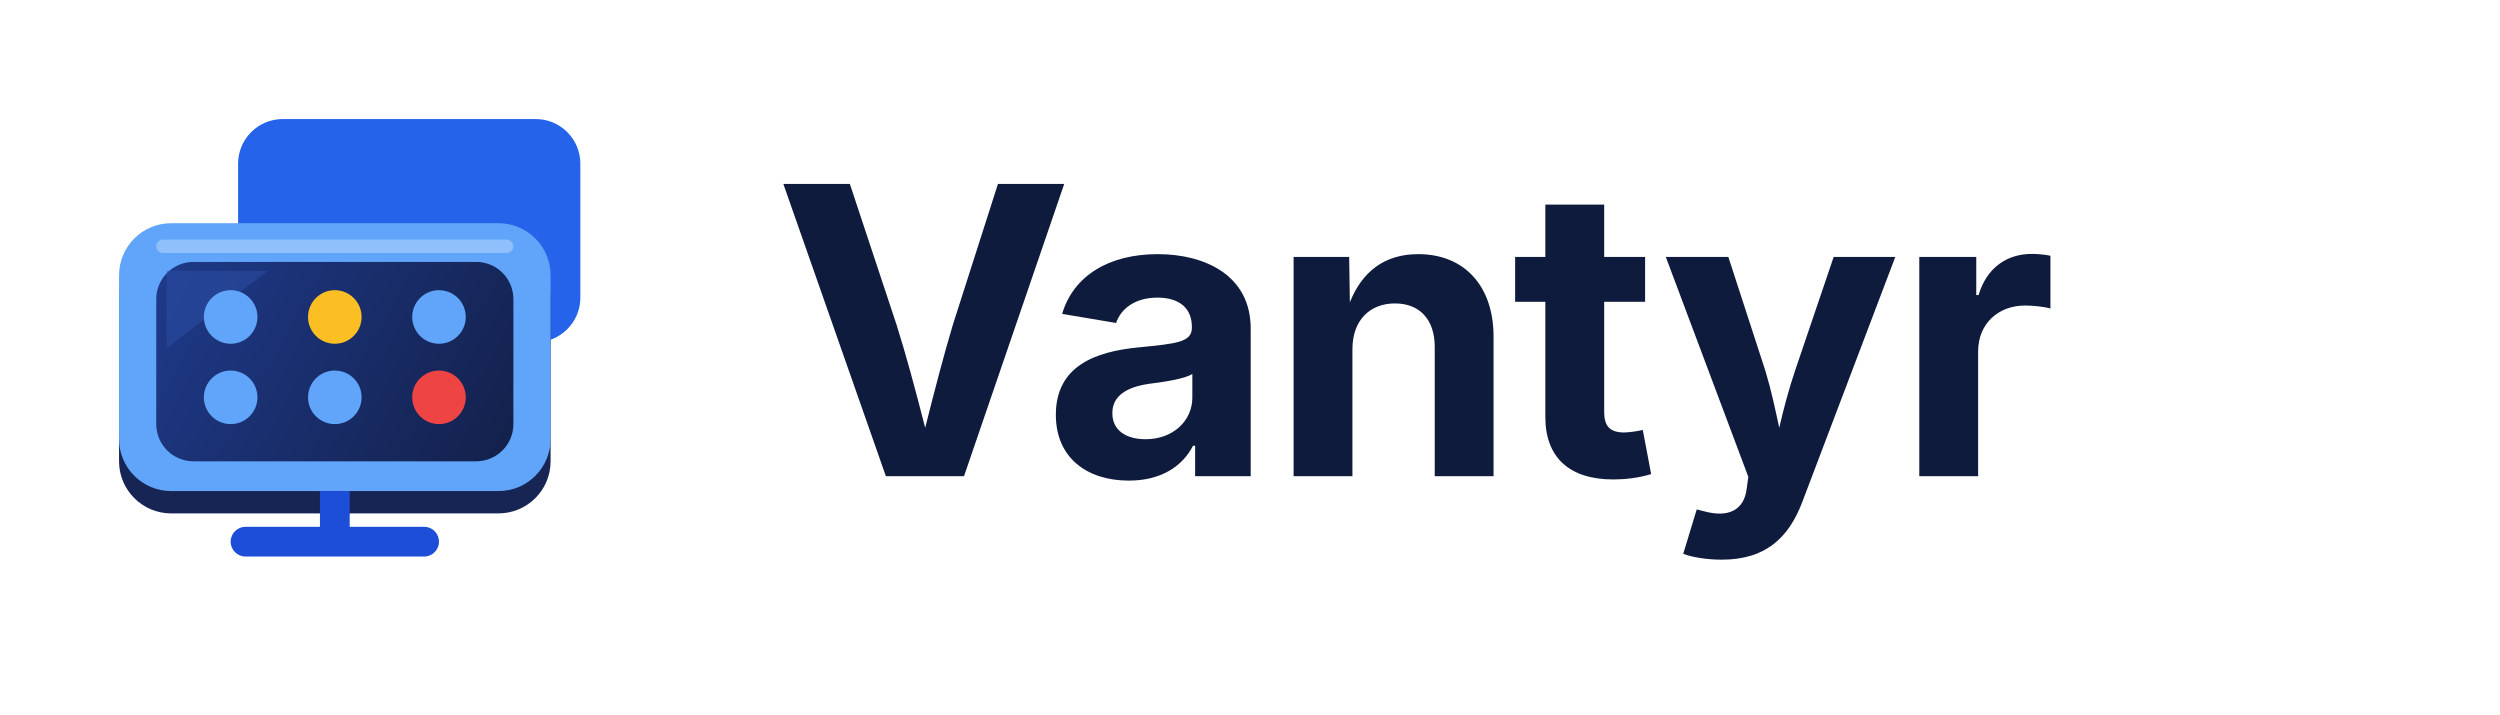
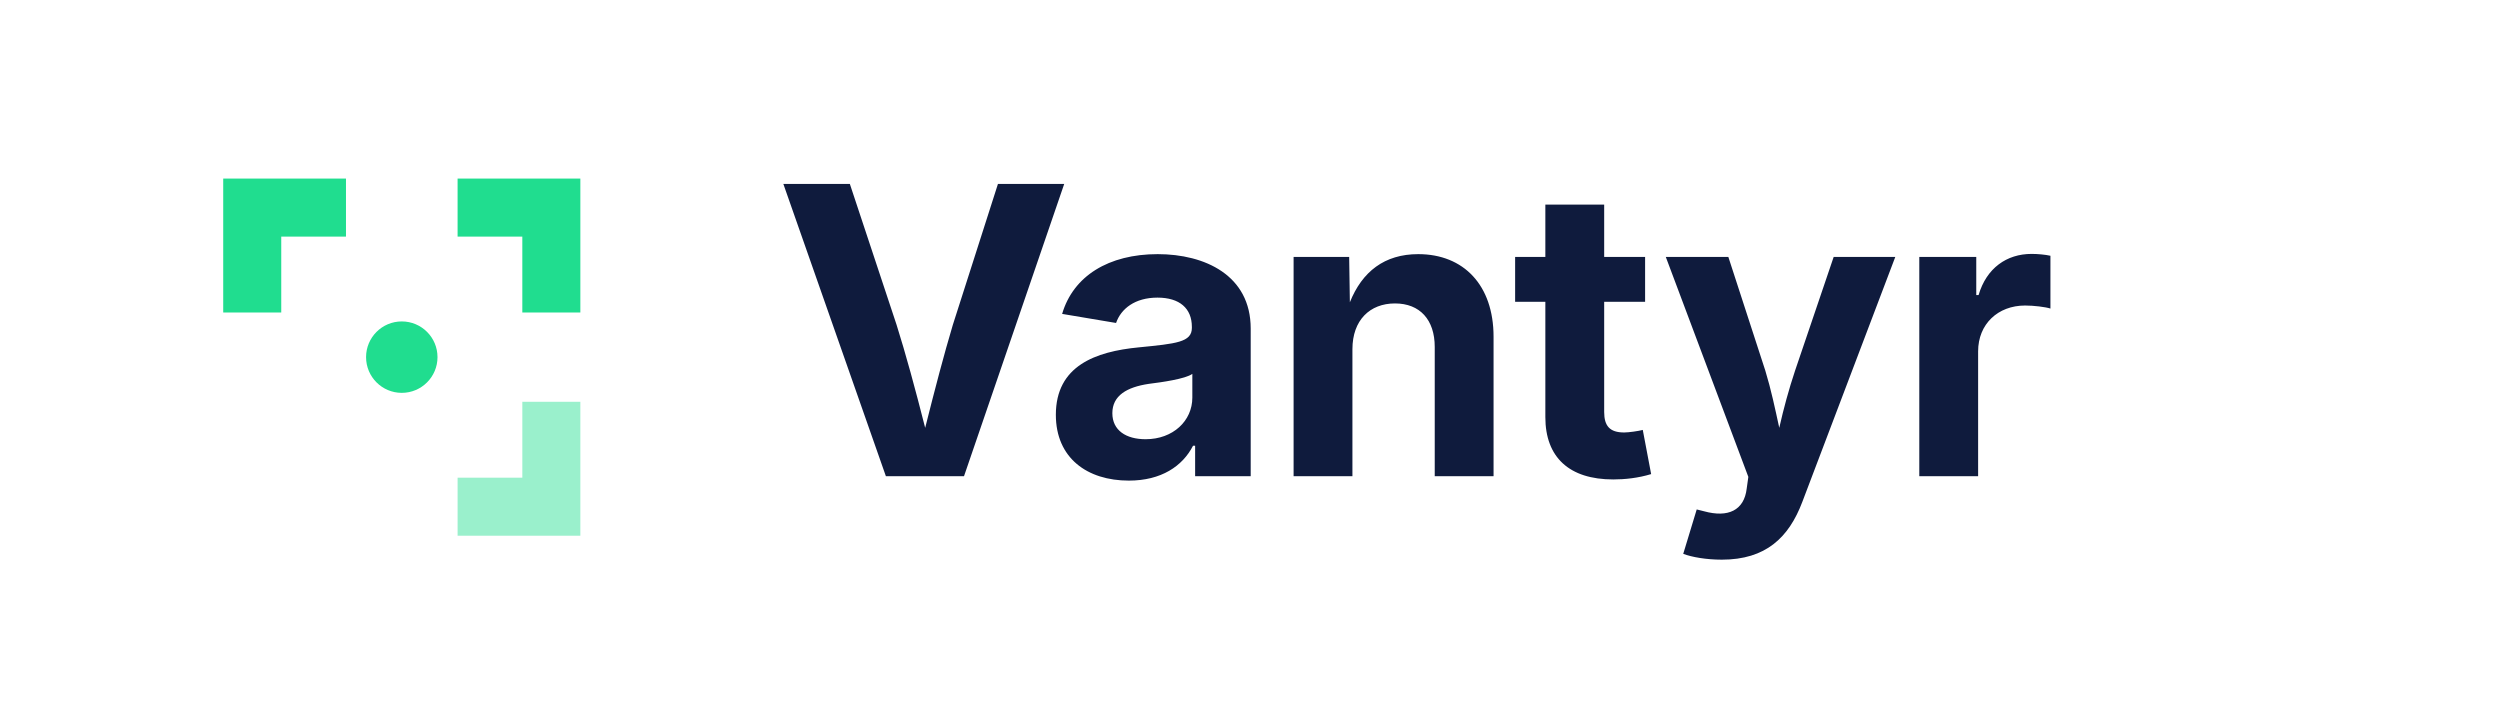
<svg xmlns="http://www.w3.org/2000/svg" viewBox="0 0 168 48" fill="none">
-   <defs>
-     <linearGradient id="lv" x1="10.5" y1="17.6" x2="34.5" y2="31" gradientUnits="userSpaceOnUse">
-       <stop offset="0" stop-color="#1E3A8A" />
-       <stop offset="1" stop-color="#13204A" />
-     </linearGradient>
-   </defs>
-   <rect x="16" y="8" width="23" height="15" rx="3" fill="#2563EB" />
-   <rect x="8" y="16.5" width="29" height="18" rx="3.5" fill="#172554" />
-   <rect x="8" y="15" width="29" height="18" rx="3.5" fill="#60A5FA" />
-   <rect x="10.5" y="16.1" width="24" height="0.9" rx="0.45" fill="#BFDBFE" opacity="0.5" />
-   <rect x="10.5" y="17.6" width="24" height="13.4" rx="2.5" fill="url(#lv)" />
-   <path d="M 11.2 18.2 L 18 18.2 L 11.2 23.4 Z" fill="#2E4FA8" opacity="0.5" />
-   <circle cx="15.5" cy="21.3" r="1.8" fill="#60A5FA" />
-   <circle cx="22.5" cy="21.3" r="1.8" fill="#FBBF24" />
-   <circle cx="29.5" cy="21.3" r="1.8" fill="#60A5FA" />
-   <circle cx="15.5" cy="26.7" r="1.8" fill="#60A5FA" />
-   <circle cx="22.5" cy="26.7" r="1.8" fill="#60A5FA" />
-   <circle cx="29.5" cy="26.7" r="1.8" fill="#EF4444" />
-   <rect x="15.5" y="35.4" width="14" height="2" rx="1" fill="#1D4ED8" />
-   <rect x="21.5" y="33" width="2" height="2.6" fill="#1D4ED8" />
+   <g transform="translate(12, 9) scale(1.5)">
+     <path d="M2 2h5.5v2.6H4.6V8H2V2z" fill="#20dd8f" />
+     <path d="M18 2h-5.5v2.6h2.9V8H18V2z" fill="#20dd8f" />
+     <path d="M18 18h-5.5v-2.6h2.9V12H18v6z" fill="#20dd8f" opacity=".45" />
+     <circle cx="10" cy="10" r="1.6" fill="#20dd8f" />
+   </g>
  <text x="52" y="32" font-family="Inter, 'Segoe UI', system-ui, sans-serif" font-size="27" font-weight="700" letter-spacing="-0.5" fill="#0F1B3D">Vantyr</text>
</svg>
